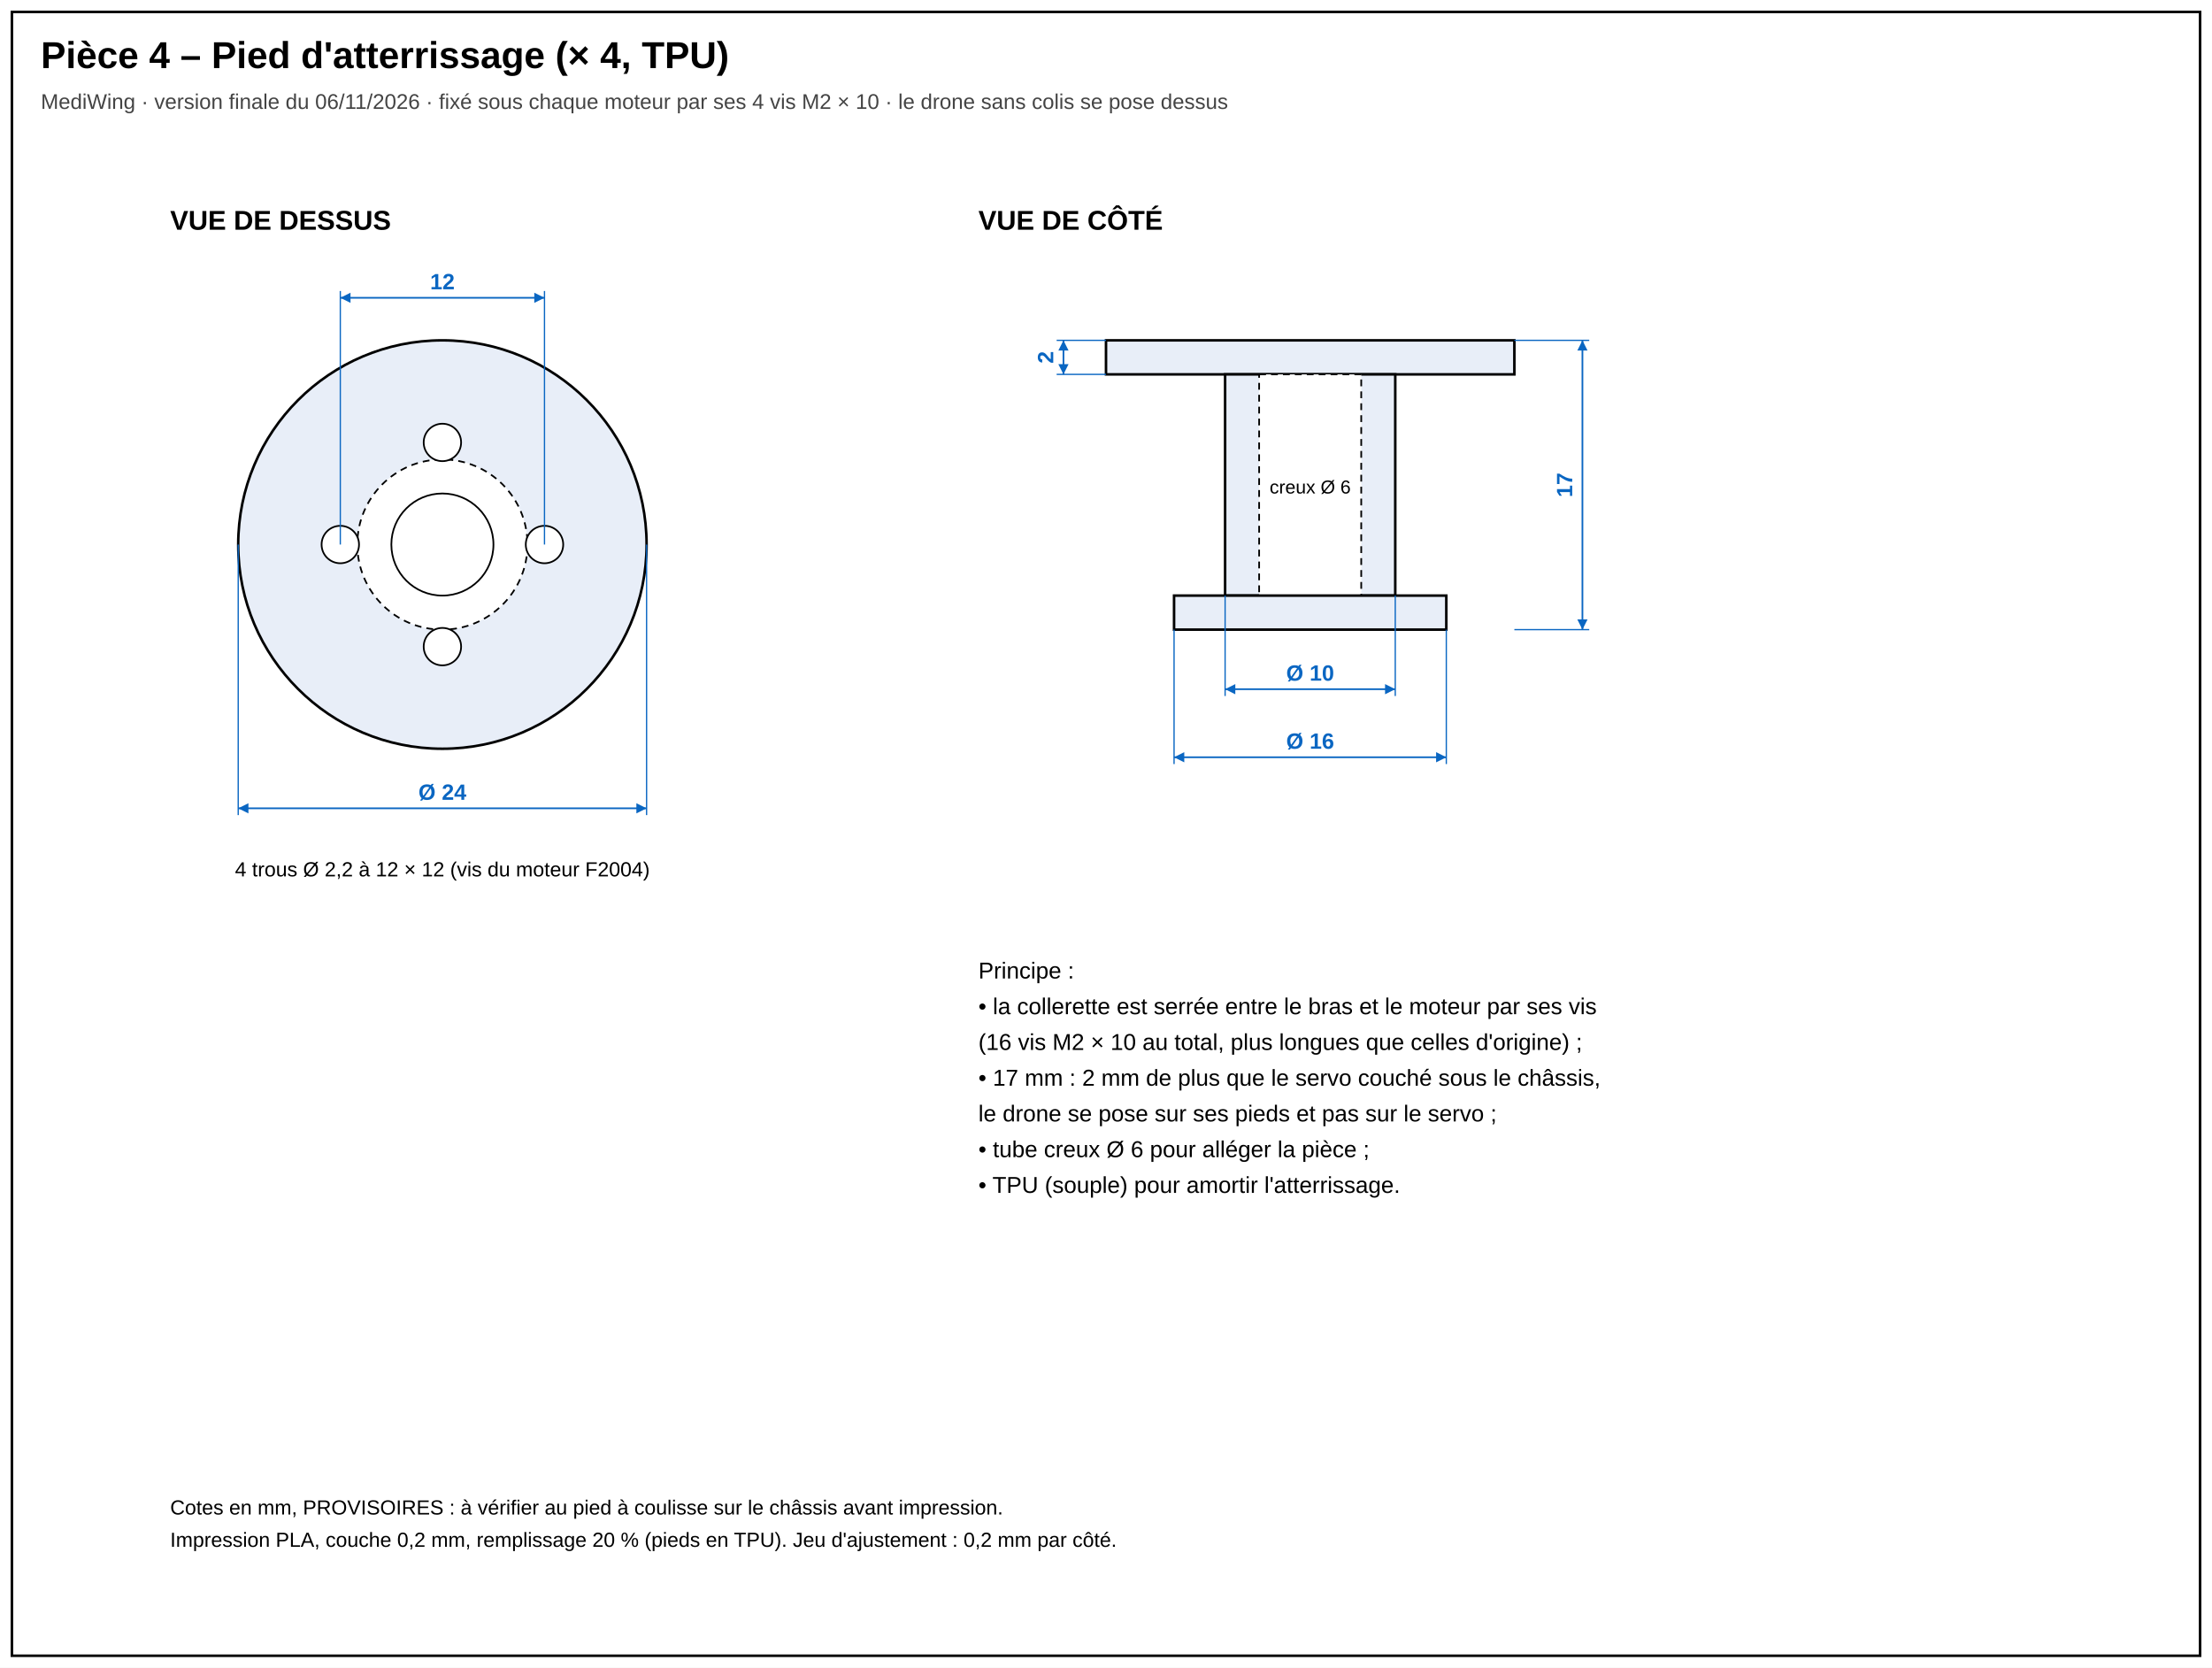
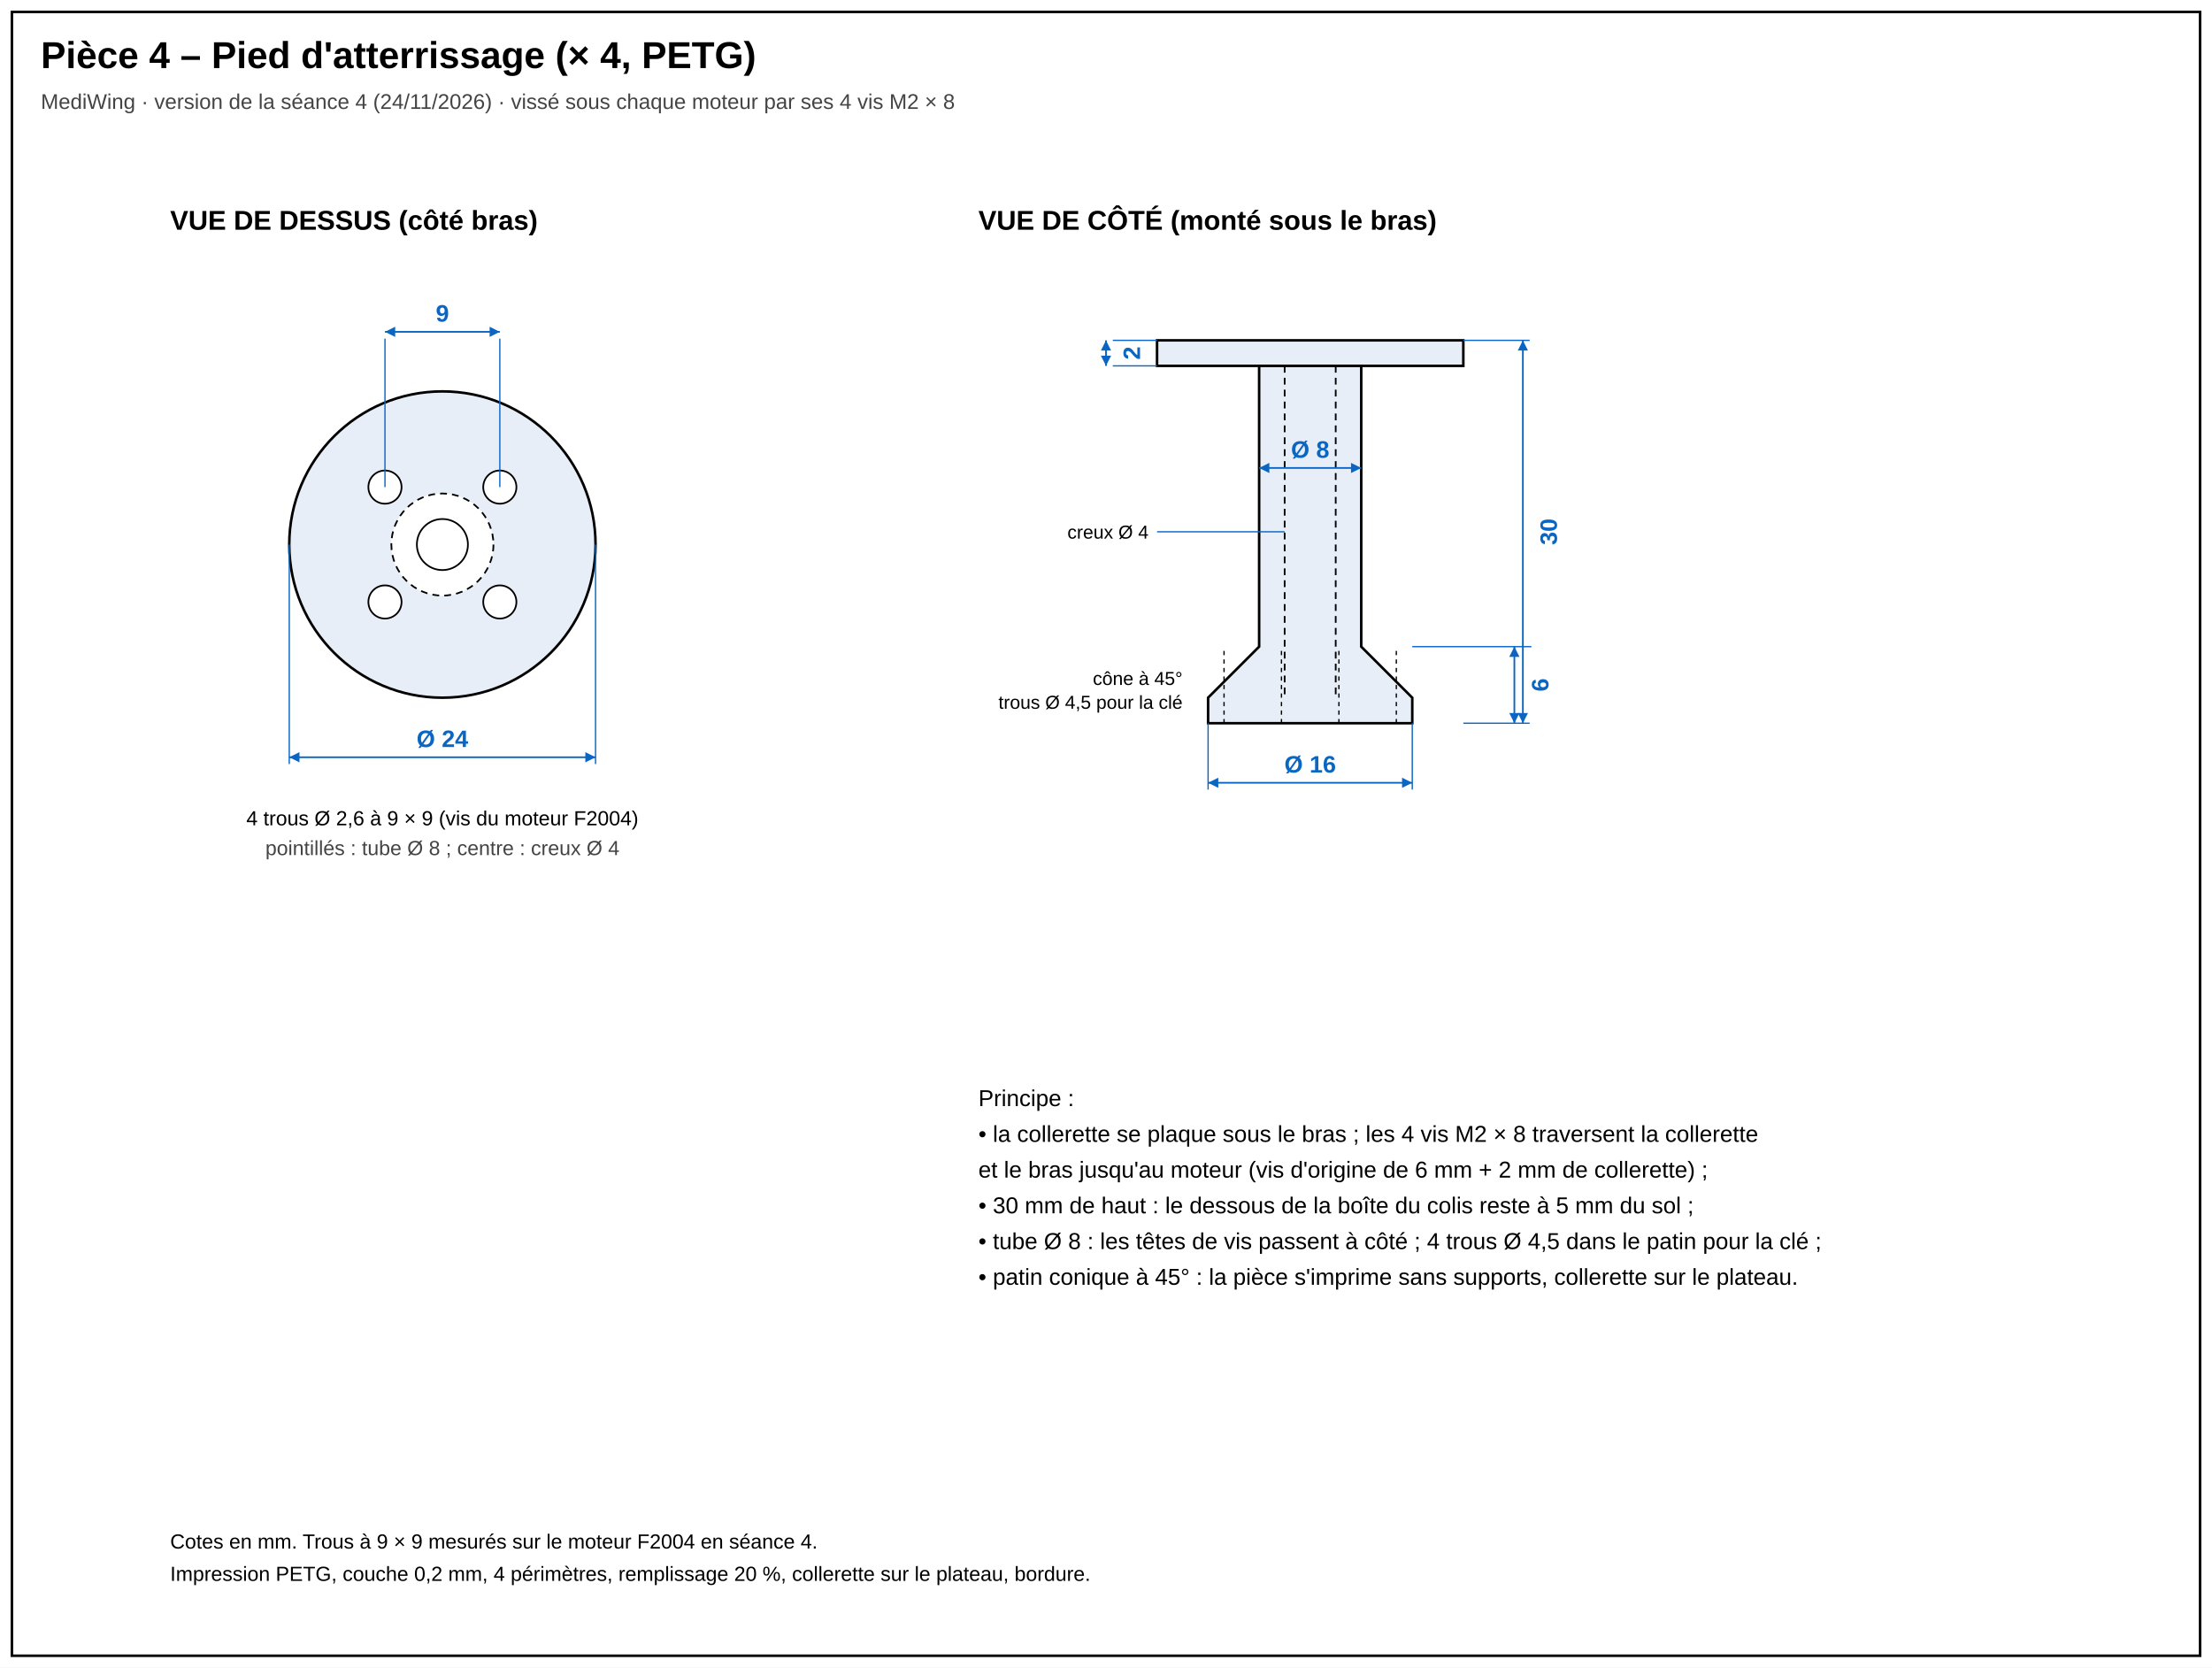
<svg xmlns="http://www.w3.org/2000/svg" width="2600" height="1960" viewBox="0 0 2600 1960">
  <rect width="2600" height="1960" fill="white" />
  <rect x="14" y="14" width="2572" height="1932" fill="none" stroke="#000" stroke-width="3" />
-   <text x="48" y="80" font-family="Arial, Helvetica, sans-serif" font-size="44" font-weight="bold" fill="#000" text-anchor="start">Pièce 4 – Pied d'atterrissage (× 4, TPU)</text>
-   <text x="48" y="128" font-family="Arial, Helvetica, sans-serif" font-size="25" font-weight="normal" fill="#444" text-anchor="start">MediWing · version finale du 06/11/2026 · fixé sous chaque moteur par ses 4 vis M2 × 10 · le drone sans colis se pose dessus</text>
-   <text x="200" y="270" font-family="Arial, Helvetica, sans-serif" font-size="32" font-weight="bold" fill="#000" text-anchor="start">VUE DE DESSUS</text>
-   <circle cx="520" cy="640" r="240.0" fill="#e8eef8" stroke="#000" stroke-width="3" />
-   <circle cx="520" cy="640" r="100.0" fill="white" stroke="#000" stroke-width="2" stroke-dasharray="8 6" />
-   <circle cx="520" cy="640" r="60.0" fill="white" stroke="#000" stroke-width="2" />
-   <circle cx="400.0" cy="640.0" r="22.0" fill="white" stroke="#000" stroke-width="2" />
-   <circle cx="640.0" cy="640.0" r="22.0" fill="white" stroke="#000" stroke-width="2" />
-   <circle cx="520.0" cy="520.0" r="22.0" fill="white" stroke="#000" stroke-width="2" />
-   <circle cx="520.0" cy="760.0" r="22.0" fill="white" stroke="#000" stroke-width="2" />
-   <line x1="280.0" y1="640" x2="280.0" y2="958.0" stroke="#0a66c2" stroke-width="1.5" />
-   <line x1="760.0" y1="640" x2="760.0" y2="958.0" stroke="#0a66c2" stroke-width="1.5" />
-   <line x1="280.0" y1="950.0" x2="760.0" y2="950.0" stroke="#0a66c2" stroke-width="2" />
-   <polygon points="280.0,950.0 292.0,944.0 292.0,956.0" fill="#0a66c2" stroke="none" />
-   <polygon points="760.0,950.0 748.0,944.0 748.0,956.0" fill="#0a66c2" stroke="none" />
-   <text x="520.0" y="940.0" font-family="Arial, Helvetica, sans-serif" font-size="26" font-weight="bold" fill="#0a66c2" text-anchor="middle">Ø 24</text>
-   <line x1="400.0" y1="640" x2="400.0" y2="342.0" stroke="#0a66c2" stroke-width="1.5" />
-   <line x1="640.0" y1="640" x2="640.0" y2="342.0" stroke="#0a66c2" stroke-width="1.5" />
-   <line x1="400.0" y1="350.0" x2="640.0" y2="350.0" stroke="#0a66c2" stroke-width="2" />
-   <polygon points="400.0,350.0 412.0,344.0 412.0,356.0" fill="#0a66c2" stroke="none" />
-   <polygon points="640.0,350.0 628.0,344.0 628.0,356.0" fill="#0a66c2" stroke="none" />
-   <text x="520.0" y="340.0" font-family="Arial, Helvetica, sans-serif" font-size="26" font-weight="bold" fill="#0a66c2" text-anchor="middle">12</text>
-   <text x="520" y="1030.0" font-family="Arial, Helvetica, sans-serif" font-size="24" font-weight="normal" fill="#000" text-anchor="middle">4 trous Ø 2,2 à 12 × 12 (vis du moteur F2004)</text>
-   <text x="1150" y="270" font-family="Arial, Helvetica, sans-serif" font-size="32" font-weight="bold" fill="#000" text-anchor="start">VUE DE CÔTÉ</text>
-   <rect x="1300" y="400" width="480.0" height="40.0" rx="0" fill="#e8eef8" stroke="#000" stroke-width="3" />
-   <rect x="1440.0" y="440.0" width="200.0" height="260.0" rx="0" fill="#e8eef8" stroke="#000" stroke-width="3" />
-   <rect x="1480.0" y="440.0" width="120.0" height="260.0" rx="0" fill="white" stroke="#000" stroke-width="2" stroke-dasharray="8 6" />
-   <rect x="1380.0" y="700.0" width="320.0" height="40.0" rx="0" fill="#e8eef8" stroke="#000" stroke-width="3" />
-   <line x1="1780.0" y1="400" x2="1868.0" y2="400" stroke="#0a66c2" stroke-width="1.5" />
-   <line x1="1780.0" y1="740.0" x2="1868.0" y2="740.0" stroke="#0a66c2" stroke-width="1.5" />
-   <line x1="1860.0" y1="400" x2="1860.0" y2="740.0" stroke="#0a66c2" stroke-width="2" />
-   <polygon points="1860.0,400 1854.0,412 1866.0,412" fill="#0a66c2" stroke="none" />
-   <polygon points="1860.0,740.0 1854.0,728.0 1866.0,728.0" fill="#0a66c2" stroke="none" />
-   <text x="1848.0" y="570.0" font-family="Arial, Helvetica, sans-serif" font-size="26" font-weight="bold" fill="#0a66c2" text-anchor="middle" transform="rotate(-90 1848.0 570.0)">17</text>
-   <line x1="1300" y1="400" x2="1242" y2="400" stroke="#0a66c2" stroke-width="1.5" />
-   <line x1="1300" y1="440.0" x2="1242" y2="440.0" stroke="#0a66c2" stroke-width="1.5" />
-   <line x1="1250" y1="400" x2="1250" y2="440.0" stroke="#0a66c2" stroke-width="2" />
-   <polygon points="1250,400 1244,412 1256,412" fill="#0a66c2" stroke="none" />
-   <polygon points="1250,440.0 1244,428.0 1256,428.0" fill="#0a66c2" stroke="none" />
-   <text x="1238" y="420.0" font-family="Arial, Helvetica, sans-serif" font-size="26" font-weight="bold" fill="#0a66c2" text-anchor="middle" transform="rotate(-90 1238 420.0)">2</text>
-   <line x1="1440.0" y1="700.0" x2="1440.0" y2="818.0" stroke="#0a66c2" stroke-width="1.5" />
-   <line x1="1640.0" y1="700.0" x2="1640.0" y2="818.0" stroke="#0a66c2" stroke-width="1.5" />
-   <line x1="1440.0" y1="810.0" x2="1640.0" y2="810.0" stroke="#0a66c2" stroke-width="2" />
-   <polygon points="1440.0,810.0 1452.0,804.0 1452.0,816.0" fill="#0a66c2" stroke="none" />
-   <polygon points="1640.0,810.0 1628.0,804.0 1628.0,816.0" fill="#0a66c2" stroke="none" />
-   <text x="1540.0" y="800.0" font-family="Arial, Helvetica, sans-serif" font-size="26" font-weight="bold" fill="#0a66c2" text-anchor="middle">Ø 10</text>
-   <line x1="1380.0" y1="740.0" x2="1380.0" y2="898.0" stroke="#0a66c2" stroke-width="1.5" />
-   <line x1="1700.0" y1="740.0" x2="1700.0" y2="898.0" stroke="#0a66c2" stroke-width="1.5" />
-   <line x1="1380.0" y1="890.0" x2="1700.0" y2="890.0" stroke="#0a66c2" stroke-width="2" />
-   <polygon points="1380.0,890.0 1392.0,884.0 1392.0,896.0" fill="#0a66c2" stroke="none" />
-   <polygon points="1700.0,890.0 1688.0,884.0 1688.0,896.0" fill="#0a66c2" stroke="none" />
-   <text x="1540.0" y="880.0" font-family="Arial, Helvetica, sans-serif" font-size="26" font-weight="bold" fill="#0a66c2" text-anchor="middle">Ø 16</text>
-   <text x="1540.0" y="580.0" font-family="Arial, Helvetica, sans-serif" font-size="22" font-weight="normal" fill="#000" text-anchor="middle">creux Ø 6</text>
-   <text x="1150" y="1150" font-family="Arial, Helvetica, sans-serif" font-size="27" font-weight="normal" fill="#000" text-anchor="start">Principe :</text>
-   <text x="1150" y="1192" font-family="Arial, Helvetica, sans-serif" font-size="27" font-weight="normal" fill="#000" text-anchor="start">• la collerette est serrée entre le bras et le moteur par ses vis</text>
-   <text x="1150" y="1234" font-family="Arial, Helvetica, sans-serif" font-size="27" font-weight="normal" fill="#000" text-anchor="start">  (16 vis M2 × 10 au total, plus longues que celles d'origine) ;</text>
-   <text x="1150" y="1276" font-family="Arial, Helvetica, sans-serif" font-size="27" font-weight="normal" fill="#000" text-anchor="start">• 17 mm : 2 mm de plus que le servo couché sous le châssis,</text>
-   <text x="1150" y="1318" font-family="Arial, Helvetica, sans-serif" font-size="27" font-weight="normal" fill="#000" text-anchor="start">  le drone se pose sur ses pieds et pas sur le servo ;</text>
-   <text x="1150" y="1360" font-family="Arial, Helvetica, sans-serif" font-size="27" font-weight="normal" fill="#000" text-anchor="start">• tube creux Ø 6 pour alléger la pièce ;</text>
-   <text x="1150" y="1402" font-family="Arial, Helvetica, sans-serif" font-size="27" font-weight="normal" fill="#000" text-anchor="start">• TPU (souple) pour amortir l'atterrissage.</text>
-   <text x="200" y="1780" font-family="Arial, Helvetica, sans-serif" font-size="24" font-weight="normal" fill="#000" text-anchor="start">Cotes en mm, PROVISOIRES : à vérifier au pied à coulisse sur le châssis avant impression.</text>
-   <text x="200" y="1818" font-family="Arial, Helvetica, sans-serif" font-size="24" font-weight="normal" fill="#000" text-anchor="start">Impression PLA, couche 0,2 mm, remplissage 20 % (pieds en TPU). Jeu d'ajustement : 0,2 mm par côté.</text>
+   <text x="48" y="80" font-family="Arial, Helvetica, sans-serif" font-size="44" font-weight="bold" fill="#000" text-anchor="start">Pièce 4 – Pied d'atterrissage (× 4, PETG)</text>
+   <text x="48" y="128" font-family="Arial, Helvetica, sans-serif" font-size="25" font-weight="normal" fill="#444" text-anchor="start">MediWing · version de la séance 4 (24/11/2026) · vissé sous chaque moteur par ses 4 vis M2 × 8</text>
+   <text x="200" y="270" font-family="Arial, Helvetica, sans-serif" font-size="32" font-weight="bold" fill="#000" text-anchor="start">VUE DE DESSUS (côté bras)</text>
+   <circle cx="520" cy="640" r="180" fill="#e8eef8" stroke="#000" stroke-width="3" />
+   <circle cx="520" cy="640" r="60" fill="white" stroke="#000" stroke-width="2" stroke-dasharray="8 6" />
+   <circle cx="520" cy="640" r="30" fill="white" stroke="#000" stroke-width="2" />
+   <circle cx="587.5" cy="707.5" r="19.5" fill="white" stroke="#000" stroke-width="2" />
+   <circle cx="587.5" cy="572.5" r="19.5" fill="white" stroke="#000" stroke-width="2" />
+   <circle cx="452.5" cy="707.5" r="19.5" fill="white" stroke="#000" stroke-width="2" />
+   <circle cx="452.5" cy="572.5" r="19.5" fill="white" stroke="#000" stroke-width="2" />
+   <line x1="452.5" y1="390" x2="587.5" y2="390" stroke="#0a66c2" stroke-width="2" />
+   <path d="M452.5 390 l12 -6 v12z M587.5 390 l-12 -6 v12z" fill="#0a66c2" />
+   <line x1="452.5" y1="572.5" x2="452.5" y2="398" stroke="#0a66c2" stroke-width="1.5" />
+   <line x1="587.5" y1="572.5" x2="587.5" y2="398" stroke="#0a66c2" stroke-width="1.5" />
+   <text x="520.0" y="378" font-family="Arial, Helvetica, sans-serif" font-size="28" font-weight="bold" fill="#0a66c2" text-anchor="middle">9</text>
+   <line x1="340" y1="890" x2="700" y2="890" stroke="#0a66c2" stroke-width="2" />
+   <path d="M340 890 l12 -6 v12z M700 890 l-12 -6 v12z" fill="#0a66c2" />
+   <line x1="340" y1="640" x2="340" y2="898" stroke="#0a66c2" stroke-width="1.5" />
+   <line x1="700" y1="640" x2="700" y2="898" stroke="#0a66c2" stroke-width="1.5" />
+   <text x="520.0" y="878" font-family="Arial, Helvetica, sans-serif" font-size="28" font-weight="bold" fill="#0a66c2" text-anchor="middle">Ø 24</text>
+   <text x="520" y="970" font-family="Arial, Helvetica, sans-serif" font-size="24" font-weight="normal" fill="#000" text-anchor="middle">4 trous Ø 2,6 à 9 × 9 (vis du moteur F2004)</text>
+   <text x="520" y="1005" font-family="Arial, Helvetica, sans-serif" font-size="24" font-weight="normal" fill="#444" text-anchor="middle">pointillés : tube Ø 8 ; centre : creux Ø 4</text>
+   <text x="1150" y="270" font-family="Arial, Helvetica, sans-serif" font-size="32" font-weight="bold" fill="#000" text-anchor="start">VUE DE CÔTÉ (monté sous le bras)</text>
+   <polygon points="1360,400 1720,400 1720,430 1360,430" fill="#e8eef8" stroke="#000" stroke-width="3" />
+   <polygon points="1480,430 1600,430 1600,760 1660,820 1660,850 1420,850 1420,820 1480,760" fill="#e8eef8" stroke="#000" stroke-width="3" />
+   <line x1="1510" y1="430" x2="1510" y2="820" stroke="#000" stroke-width="2" stroke-dasharray="8 6" />
+   <line x1="1570" y1="430" x2="1570" y2="820" stroke="#000" stroke-width="2" stroke-dasharray="8 6" />
+   <line x1="1573.75" y1="850" x2="1573.75" y2="760" stroke="#000" stroke-width="1.5" stroke-dasharray="5 5" />
+   <line x1="1641.25" y1="850" x2="1641.25" y2="760" stroke="#000" stroke-width="1.5" stroke-dasharray="5 5" />
+   <line x1="1506.25" y1="850" x2="1506.25" y2="760" stroke="#000" stroke-width="1.5" stroke-dasharray="5 5" />
+   <line x1="1438.75" y1="850" x2="1438.75" y2="760" stroke="#000" stroke-width="1.5" stroke-dasharray="5 5" />
+   <line x1="1510" y1="625" x2="1360" y2="625" stroke="#0a66c2" stroke-width="1.5" />
+   <text x="1350" y="633" font-family="Arial, Helvetica, sans-serif" font-size="22" font-weight="normal" fill="#000" text-anchor="end">creux Ø 4</text>
+   <line x1="1790" y1="400" x2="1790" y2="850" stroke="#0a66c2" stroke-width="2" />
+   <path d="M1790 400 l-6 12 h12z M1790 850 l-6 -12 h12z" fill="#0a66c2" />
+   <line x1="1720" y1="400" x2="1798" y2="400" stroke="#0a66c2" stroke-width="1.5" />
+   <line x1="1720" y1="850" x2="1798" y2="850" stroke="#0a66c2" stroke-width="1.5" />
+   <text x="1830" y="625.0" font-family="Arial, Helvetica, sans-serif" font-size="28" font-weight="bold" fill="#0a66c2" text-anchor="middle" transform="rotate(-90 1830 625.0)">30</text>
+   <line x1="1300" y1="400" x2="1300" y2="430" stroke="#0a66c2" stroke-width="2" />
+   <path d="M1300 400 l-6 12 h12z M1300 430 l-6 -12 h12z" fill="#0a66c2" />
+   <line x1="1360" y1="400" x2="1308" y2="400" stroke="#0a66c2" stroke-width="1.5" />
+   <line x1="1360" y1="430" x2="1308" y2="430" stroke="#0a66c2" stroke-width="1.5" />
+   <text x="1340" y="415.0" font-family="Arial, Helvetica, sans-serif" font-size="28" font-weight="bold" fill="#0a66c2" text-anchor="middle" transform="rotate(-90 1340 415.0)">2</text>
+   <line x1="1480" y1="550" x2="1600" y2="550" stroke="#0a66c2" stroke-width="2" />
+   <path d="M1480 550 l12 -6 v12z M1600 550 l-12 -6 v12z" fill="#0a66c2" />
+   <text x="1540.0" y="538" font-family="Arial, Helvetica, sans-serif" font-size="28" font-weight="bold" fill="#0a66c2" text-anchor="middle">Ø 8</text>
+   <line x1="1420" y1="920" x2="1660" y2="920" stroke="#0a66c2" stroke-width="2" />
+   <path d="M1420 920 l12 -6 v12z M1660 920 l-12 -6 v12z" fill="#0a66c2" />
+   <line x1="1420" y1="850" x2="1420" y2="928" stroke="#0a66c2" stroke-width="1.5" />
+   <line x1="1660" y1="850" x2="1660" y2="928" stroke="#0a66c2" stroke-width="1.5" />
+   <text x="1540.0" y="908" font-family="Arial, Helvetica, sans-serif" font-size="28" font-weight="bold" fill="#0a66c2" text-anchor="middle">Ø 16</text>
+   <line x1="1660" y1="760" x2="1800" y2="760" stroke="#0a66c2" stroke-width="1.5" />
+   <line x1="1780" y1="760" x2="1780" y2="850" stroke="#0a66c2" stroke-width="2" />
+   <path d="M1780 760 l-6 12 h12z M1780 850 l-6 -12 h12z" fill="#0a66c2" />
+   <text x="1820" y="805.0" font-family="Arial, Helvetica, sans-serif" font-size="28" font-weight="bold" fill="#0a66c2" text-anchor="middle" transform="rotate(-90 1820 805.0)">6</text>
+   <text x="1390" y="805" font-family="Arial, Helvetica, sans-serif" font-size="22" font-weight="normal" fill="#000" text-anchor="end">cône à 45°</text>
+   <text x="1390" y="833" font-family="Arial, Helvetica, sans-serif" font-size="22" font-weight="normal" fill="#000" text-anchor="end">trous Ø 4,5 pour la clé</text>
+   <text x="1150" y="1300" font-family="Arial, Helvetica, sans-serif" font-size="27" font-weight="normal" fill="#000" text-anchor="start">Principe :</text>
+   <text x="1150" y="1342" font-family="Arial, Helvetica, sans-serif" font-size="27" font-weight="normal" fill="#000" text-anchor="start">• la collerette se plaque sous le bras ; les 4 vis M2 × 8 traversent la collerette</text>
+   <text x="1150" y="1384" font-family="Arial, Helvetica, sans-serif" font-size="27" font-weight="normal" fill="#000" text-anchor="start">  et le bras jusqu'au moteur (vis d'origine de 6 mm + 2 mm de collerette) ;</text>
+   <text x="1150" y="1426" font-family="Arial, Helvetica, sans-serif" font-size="27" font-weight="normal" fill="#000" text-anchor="start">• 30 mm de haut : le dessous de la boîte du colis reste à 5 mm du sol ;</text>
+   <text x="1150" y="1468" font-family="Arial, Helvetica, sans-serif" font-size="27" font-weight="normal" fill="#000" text-anchor="start">• tube Ø 8 : les têtes de vis passent à côté ; 4 trous Ø 4,5 dans le patin pour la clé ;</text>
+   <text x="1150" y="1510" font-family="Arial, Helvetica, sans-serif" font-size="27" font-weight="normal" fill="#000" text-anchor="start">• patin conique à 45° : la pièce s'imprime sans supports, collerette sur le plateau.</text>
+   <text x="200" y="1820" font-family="Arial, Helvetica, sans-serif" font-size="24" font-weight="normal" fill="#000" text-anchor="start">Cotes en mm. Trous à 9 × 9 mesurés sur le moteur F2004 en séance 4.</text>
+   <text x="200" y="1858" font-family="Arial, Helvetica, sans-serif" font-size="24" font-weight="normal" fill="#000" text-anchor="start">Impression PETG, couche 0,2 mm, 4 périmètres, remplissage 20 %, collerette sur le plateau, bordure.</text>
</svg>
